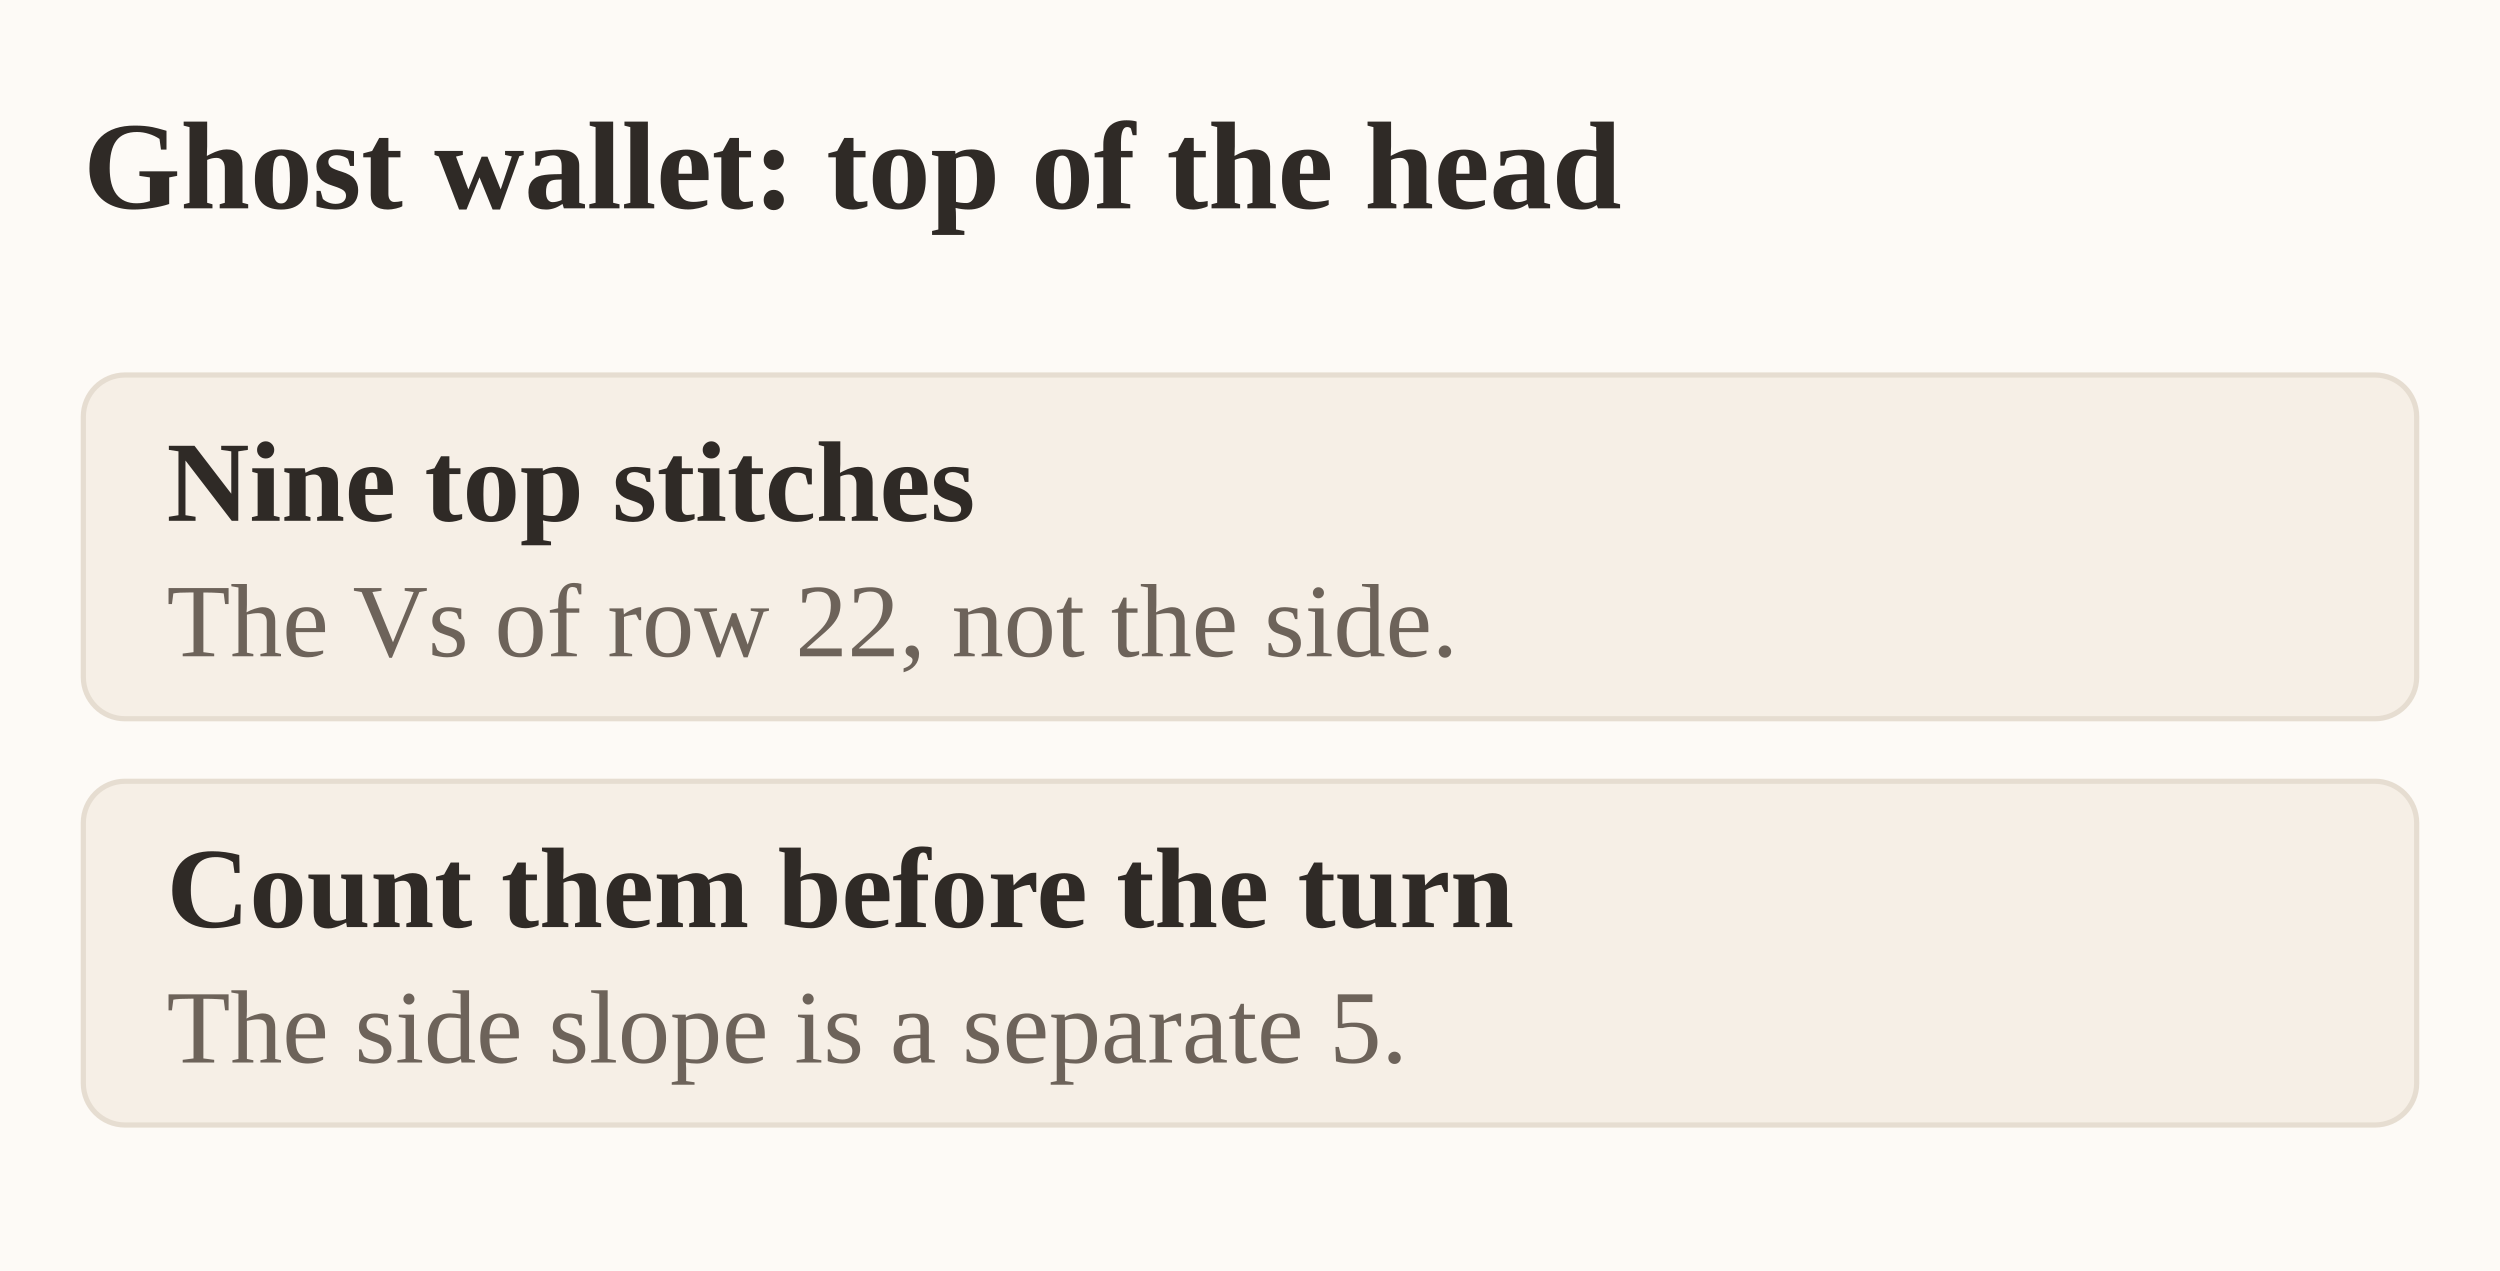
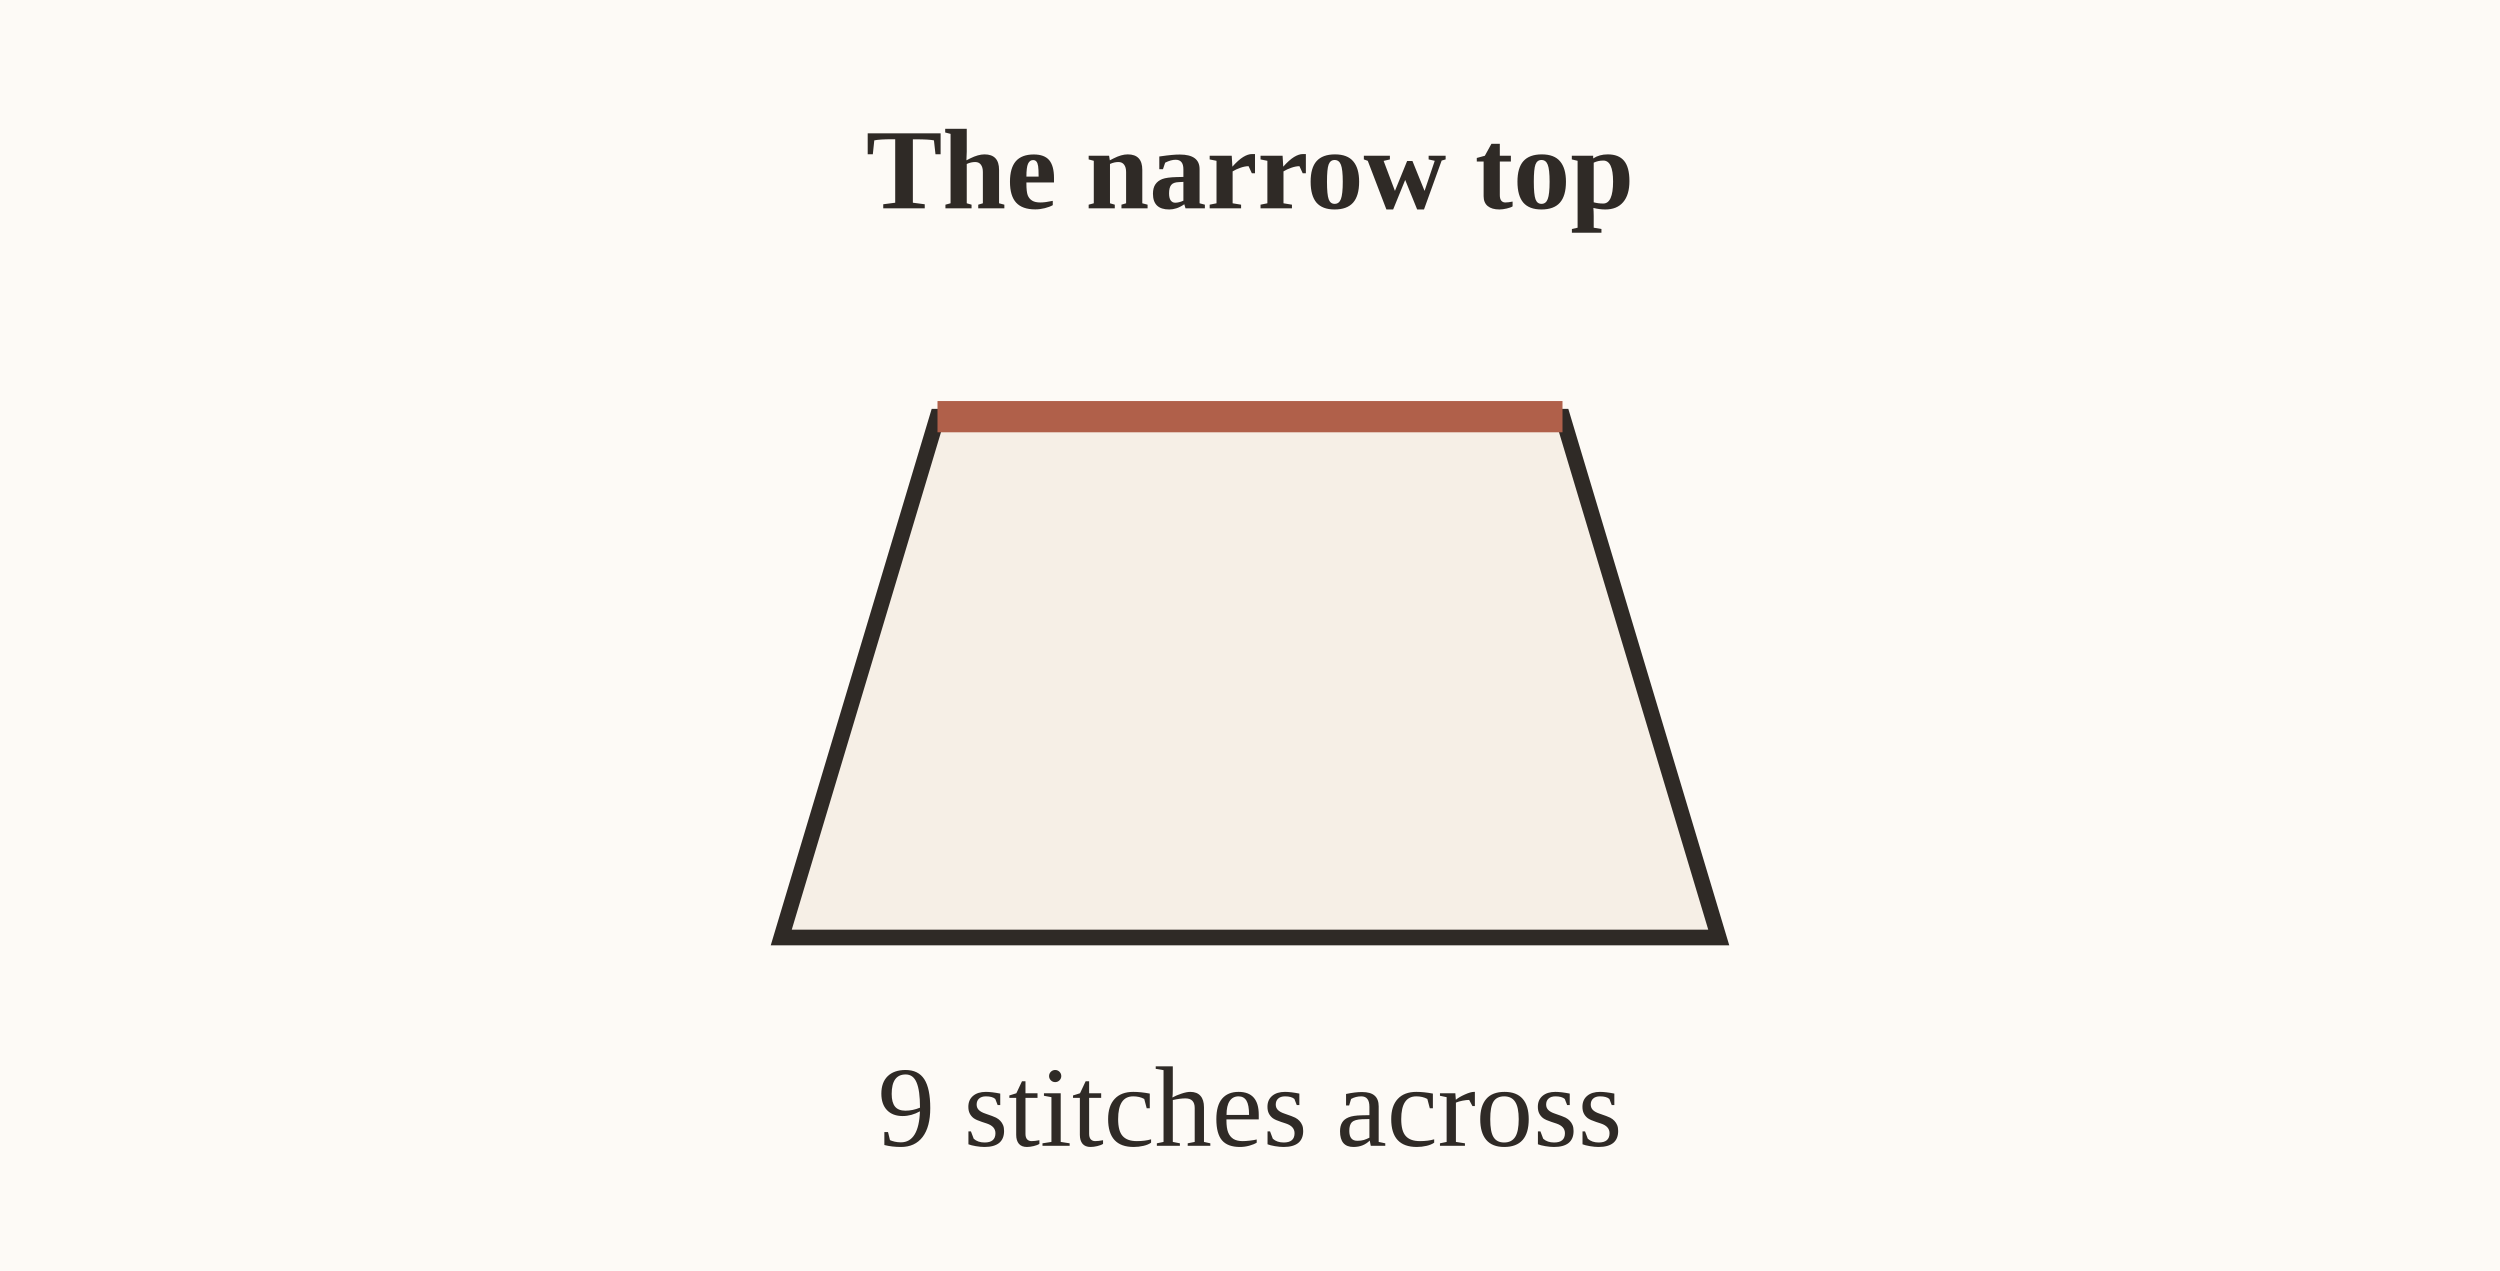
<svg xmlns="http://www.w3.org/2000/svg" viewBox="0 0 480 244" role="img">
  <rect width="480" height="244" fill="#fdfaf6" />
  <style>text{font-family:Georgia,"Times New Roman",serif}</style>
-   <text x="16" y="40" font-size="24" fill="#2f2a26" text-anchor="start" font-weight="bold">Ghost wallet: top of the head</text>
-   <rect x="16" y="72" width="448" height="66" rx="8" fill="#f6efe6" stroke="#e6ddd1" />
-   <text x="32" y="100" font-size="22" fill="#2f2a26" text-anchor="start" font-weight="bold">Nine top stitches</text>
-   <text x="32" y="126" font-size="20" fill="#6d635a" text-anchor="start">The Vs of row 22, not the side.</text>
-   <rect x="16" y="150" width="448" height="66" rx="8" fill="#f6efe6" stroke="#e6ddd1" />
-   <text x="32" y="178" font-size="22" fill="#2f2a26" text-anchor="start" font-weight="bold">Count them before the turn</text>
-   <text x="32" y="204" font-size="20" fill="#6d635a" text-anchor="start">The side slope is a separate 5.</text>
+   <text x="240" y="40" font-size="22" fill="#2f2a26" text-anchor="middle" font-weight="bold">The narrow top</text>
+   <polygon points="150,180 330,180 300,80 180,80" fill="#f6efe6" stroke="#2f2a26" stroke-width="3" />
+   <line x1="180" y1="80" x2="300" y2="80" stroke="#b0604a" stroke-width="6" />
+   <text x="240" y="220" font-size="22" fill="#2f2a26" text-anchor="middle">9 stitches across</text>
</svg>
